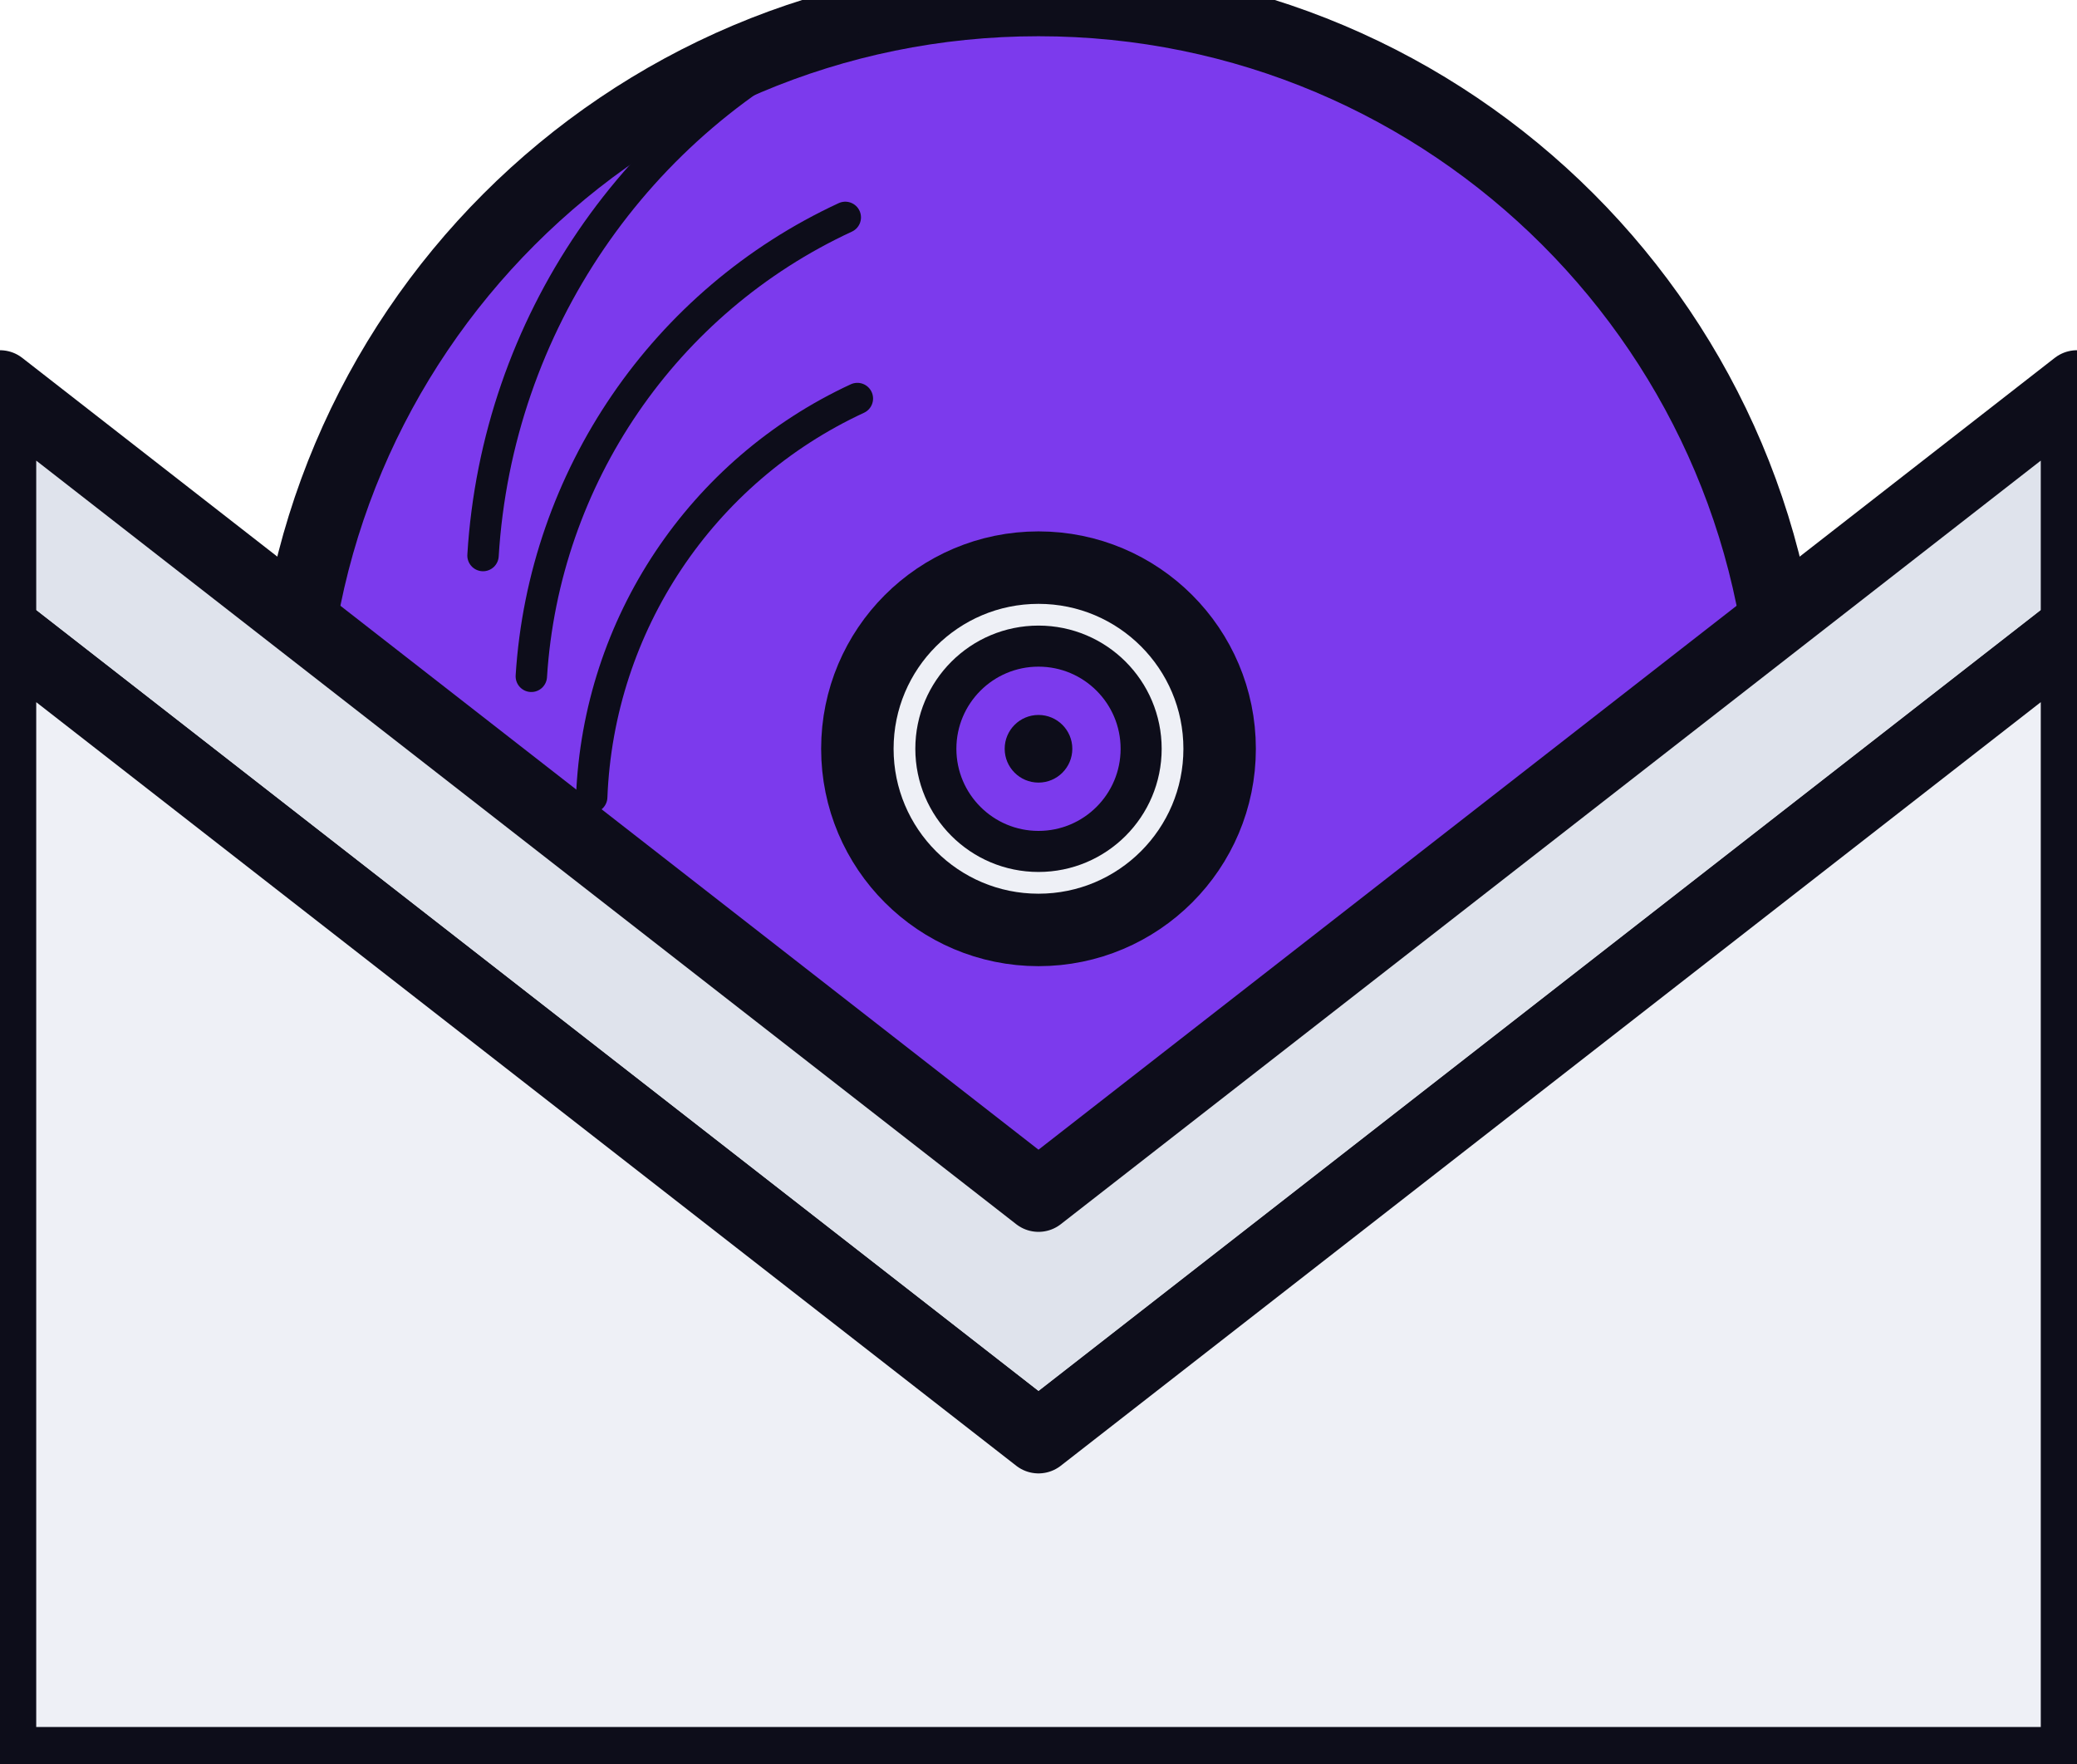
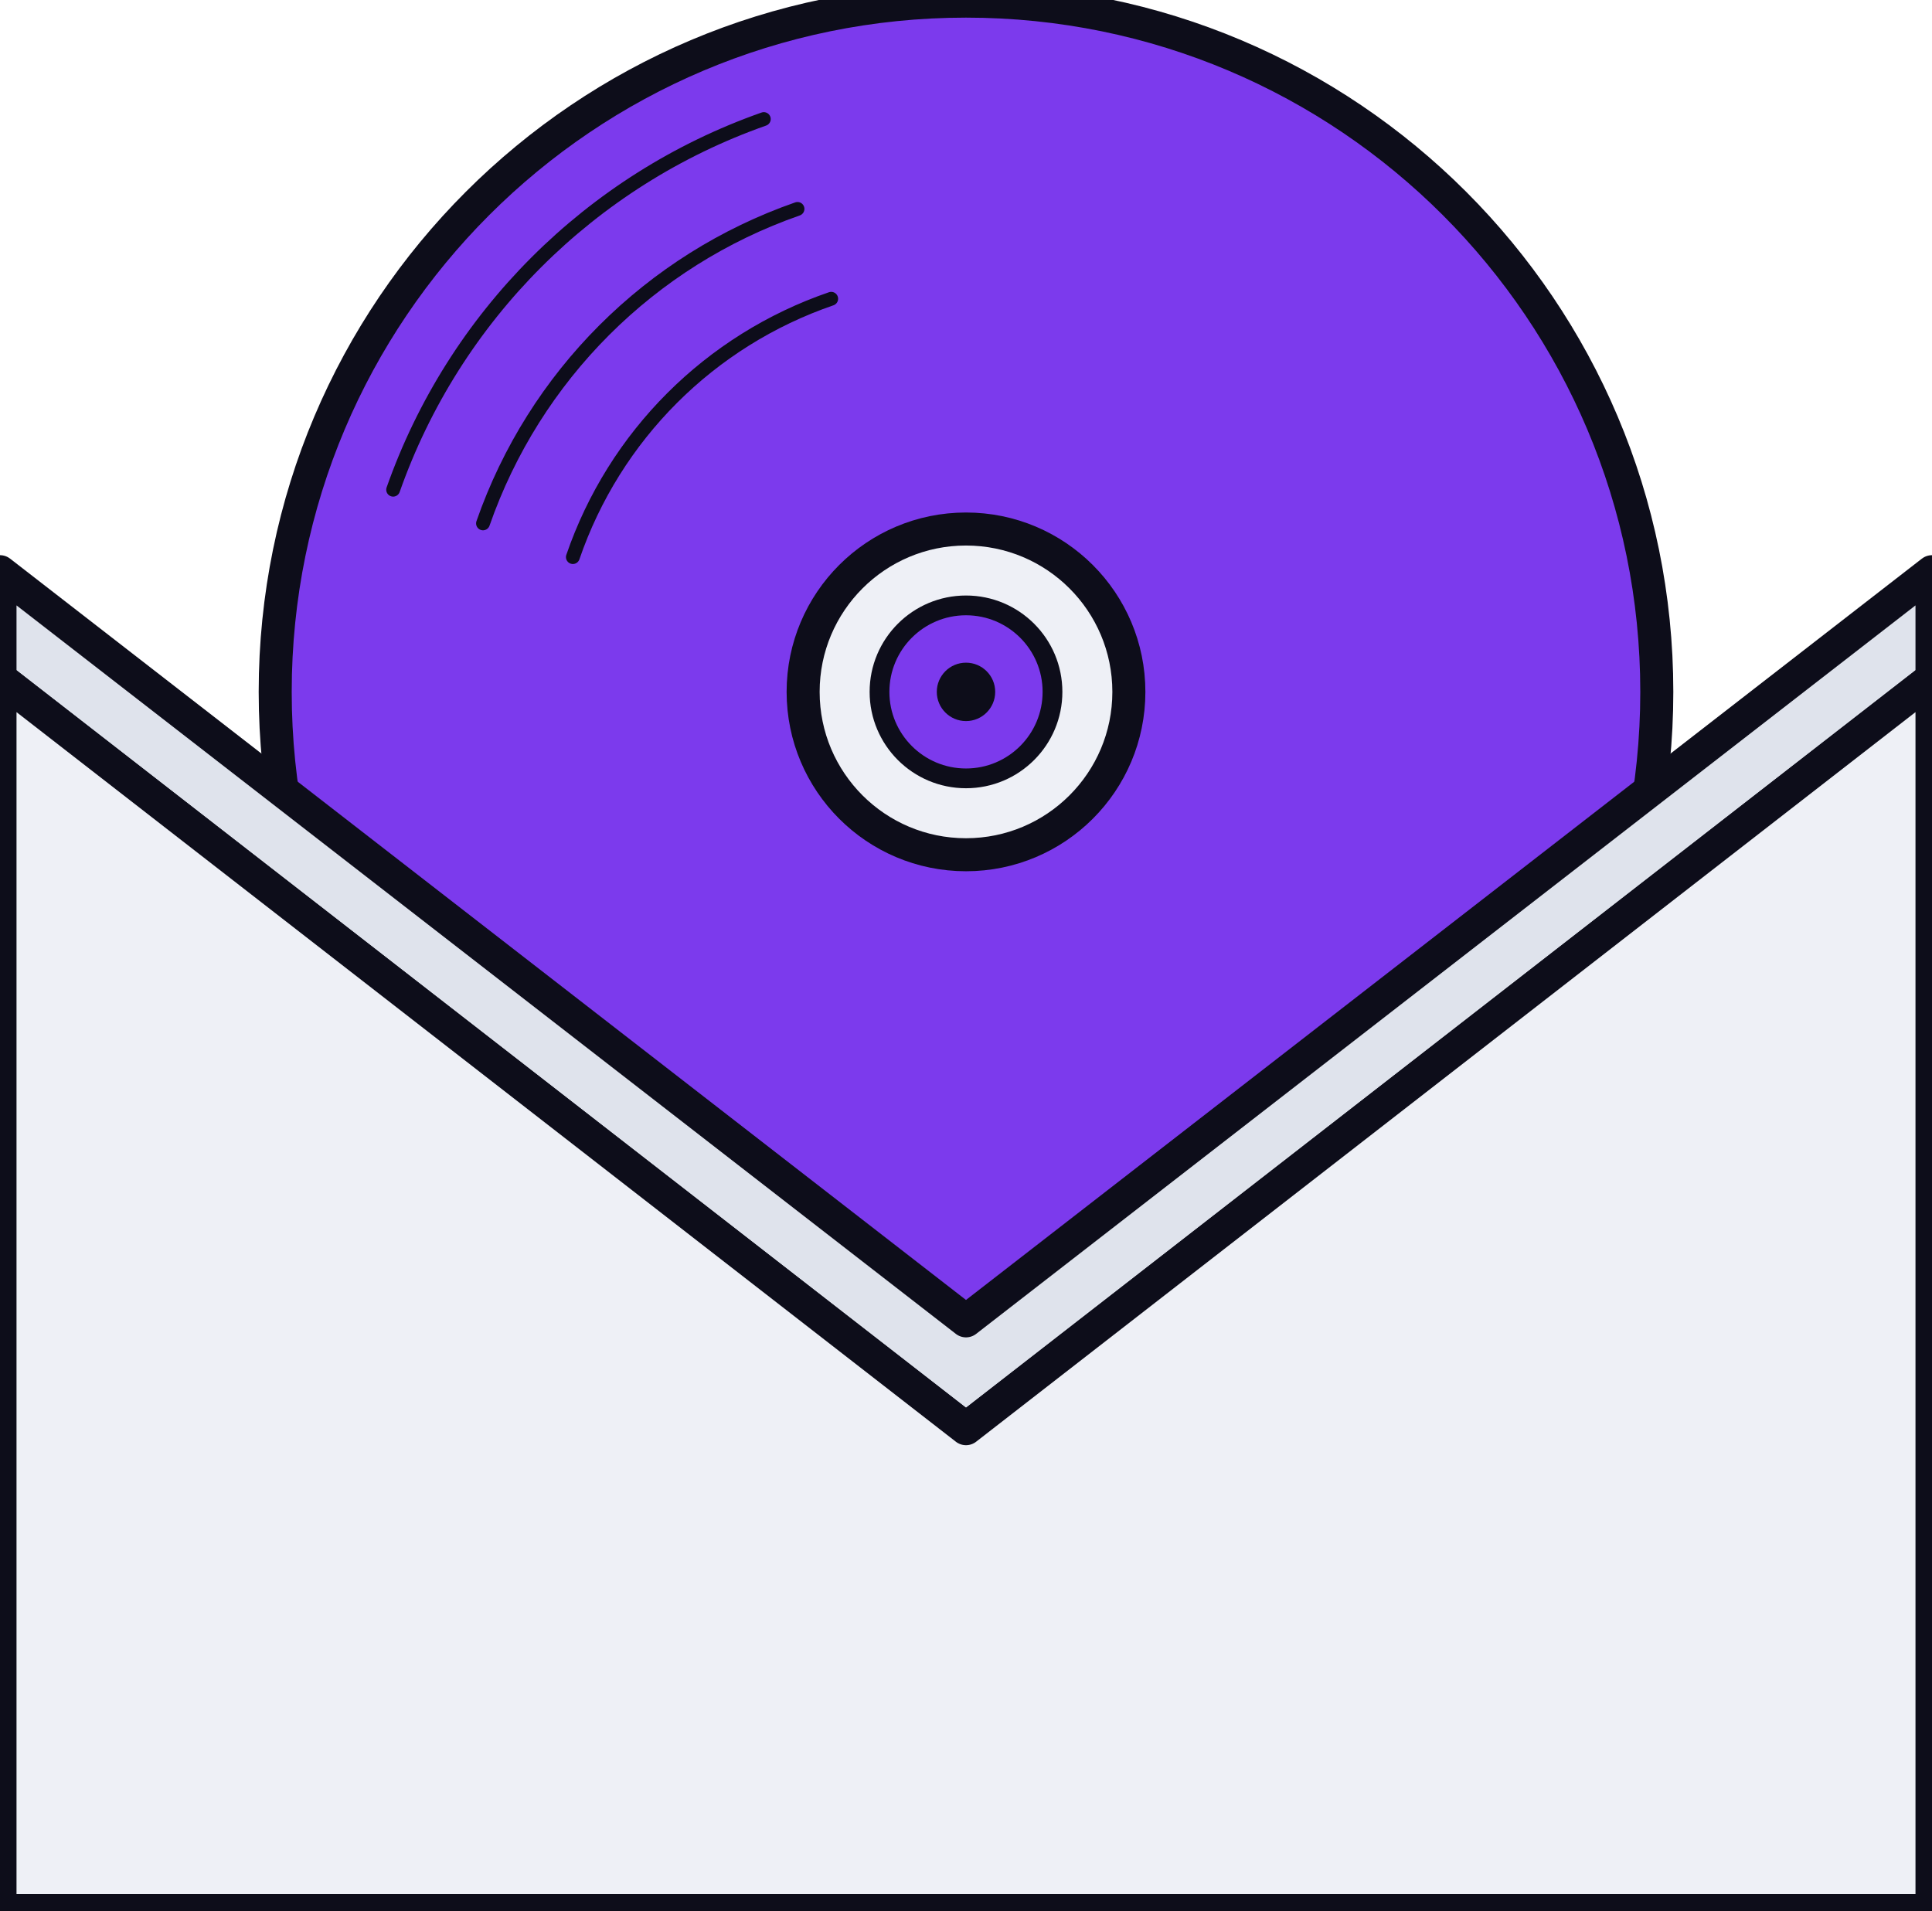
- <svg xmlns="http://www.w3.org/2000/svg" viewBox="14 24 172 146" width="172" height="146">
-   <g stroke="#0d0d1a" stroke-width="6" stroke-linejoin="round" stroke-linecap="round">
-     <circle cx="100" cy="86" r="62" fill="#7c3aed" />
-     <g fill="none" stroke="#0d0d1a" stroke-width="2.6" stroke-linecap="round">
-       <path d="M54 70 A52 52 0 0 1 84 26" />
-       <path d="M58 80 A45 45 0 0 1 84 42" />
-       <path d="M63 90 A38 38 0 0 1 85 57" />
+ <svg xmlns="http://www.w3.org/2000/svg" viewBox="14.0 0 172.0 170.1" width="172.0" height="170.1">
+   <g stroke="#0d0d1a" stroke-width="2.94" stroke-linejoin="round" stroke-linecap="round">
+     <circle cx="100.0" cy="61.6" r="61.5" fill="#7c3aed" />
+     <g fill="none" stroke="#0d0d1a" stroke-width="1.23" stroke-linecap="round">
+       <path d="M49.0 43.6 A54 54 0 0 1 82.0 10.6" />
+       <path d="M57.0 46.6 A45.5 45.5 0 0 1 85.0 18.6" />
+       <path d="M65.0 49.6 A37 37 0 0 1 88.0 26.6" />
    </g>
-     <circle cx="100" cy="86" r="15" fill="#eef0f6" />
-     <circle cx="100" cy="86" r="8.5" fill="#7c3aed" stroke-width="3.4" />
-     <circle cx="100" cy="86" r="2.8" fill="#0d0d1a" stroke="none" />
-     <path d="M14 76 L14 56 L100 123 L186 56 L186 76 L100 143 Z" fill="#dfe3ec" />
-     <path d="M14 76 L100 143 L186 76 L186 170 L14 170 Z" fill="#eef0f6" />
+     <circle cx="100.0" cy="61.6" r="14.5" fill="#eef0f6" />
+     <circle cx="100.0" cy="61.6" r="7.7" fill="#7c3aed" stroke-width="1.76" />
+     <circle cx="100.0" cy="61.6" r="2.6" fill="#0d0d1a" stroke="none" />
+     <path d="M14.0 60.4 L14.0 50.9 L100.0 117.6 L186.0 50.9 L186.0 60.4 L100.0 127.2 Z" fill="#dfe3ec" />
+     <path d="M14.0 60.4 L100.0 127.2 L186.0 60.4 L186.0 170.1 L14.0 170.1 Z" fill="#eef0f6" />
  </g>
</svg>
